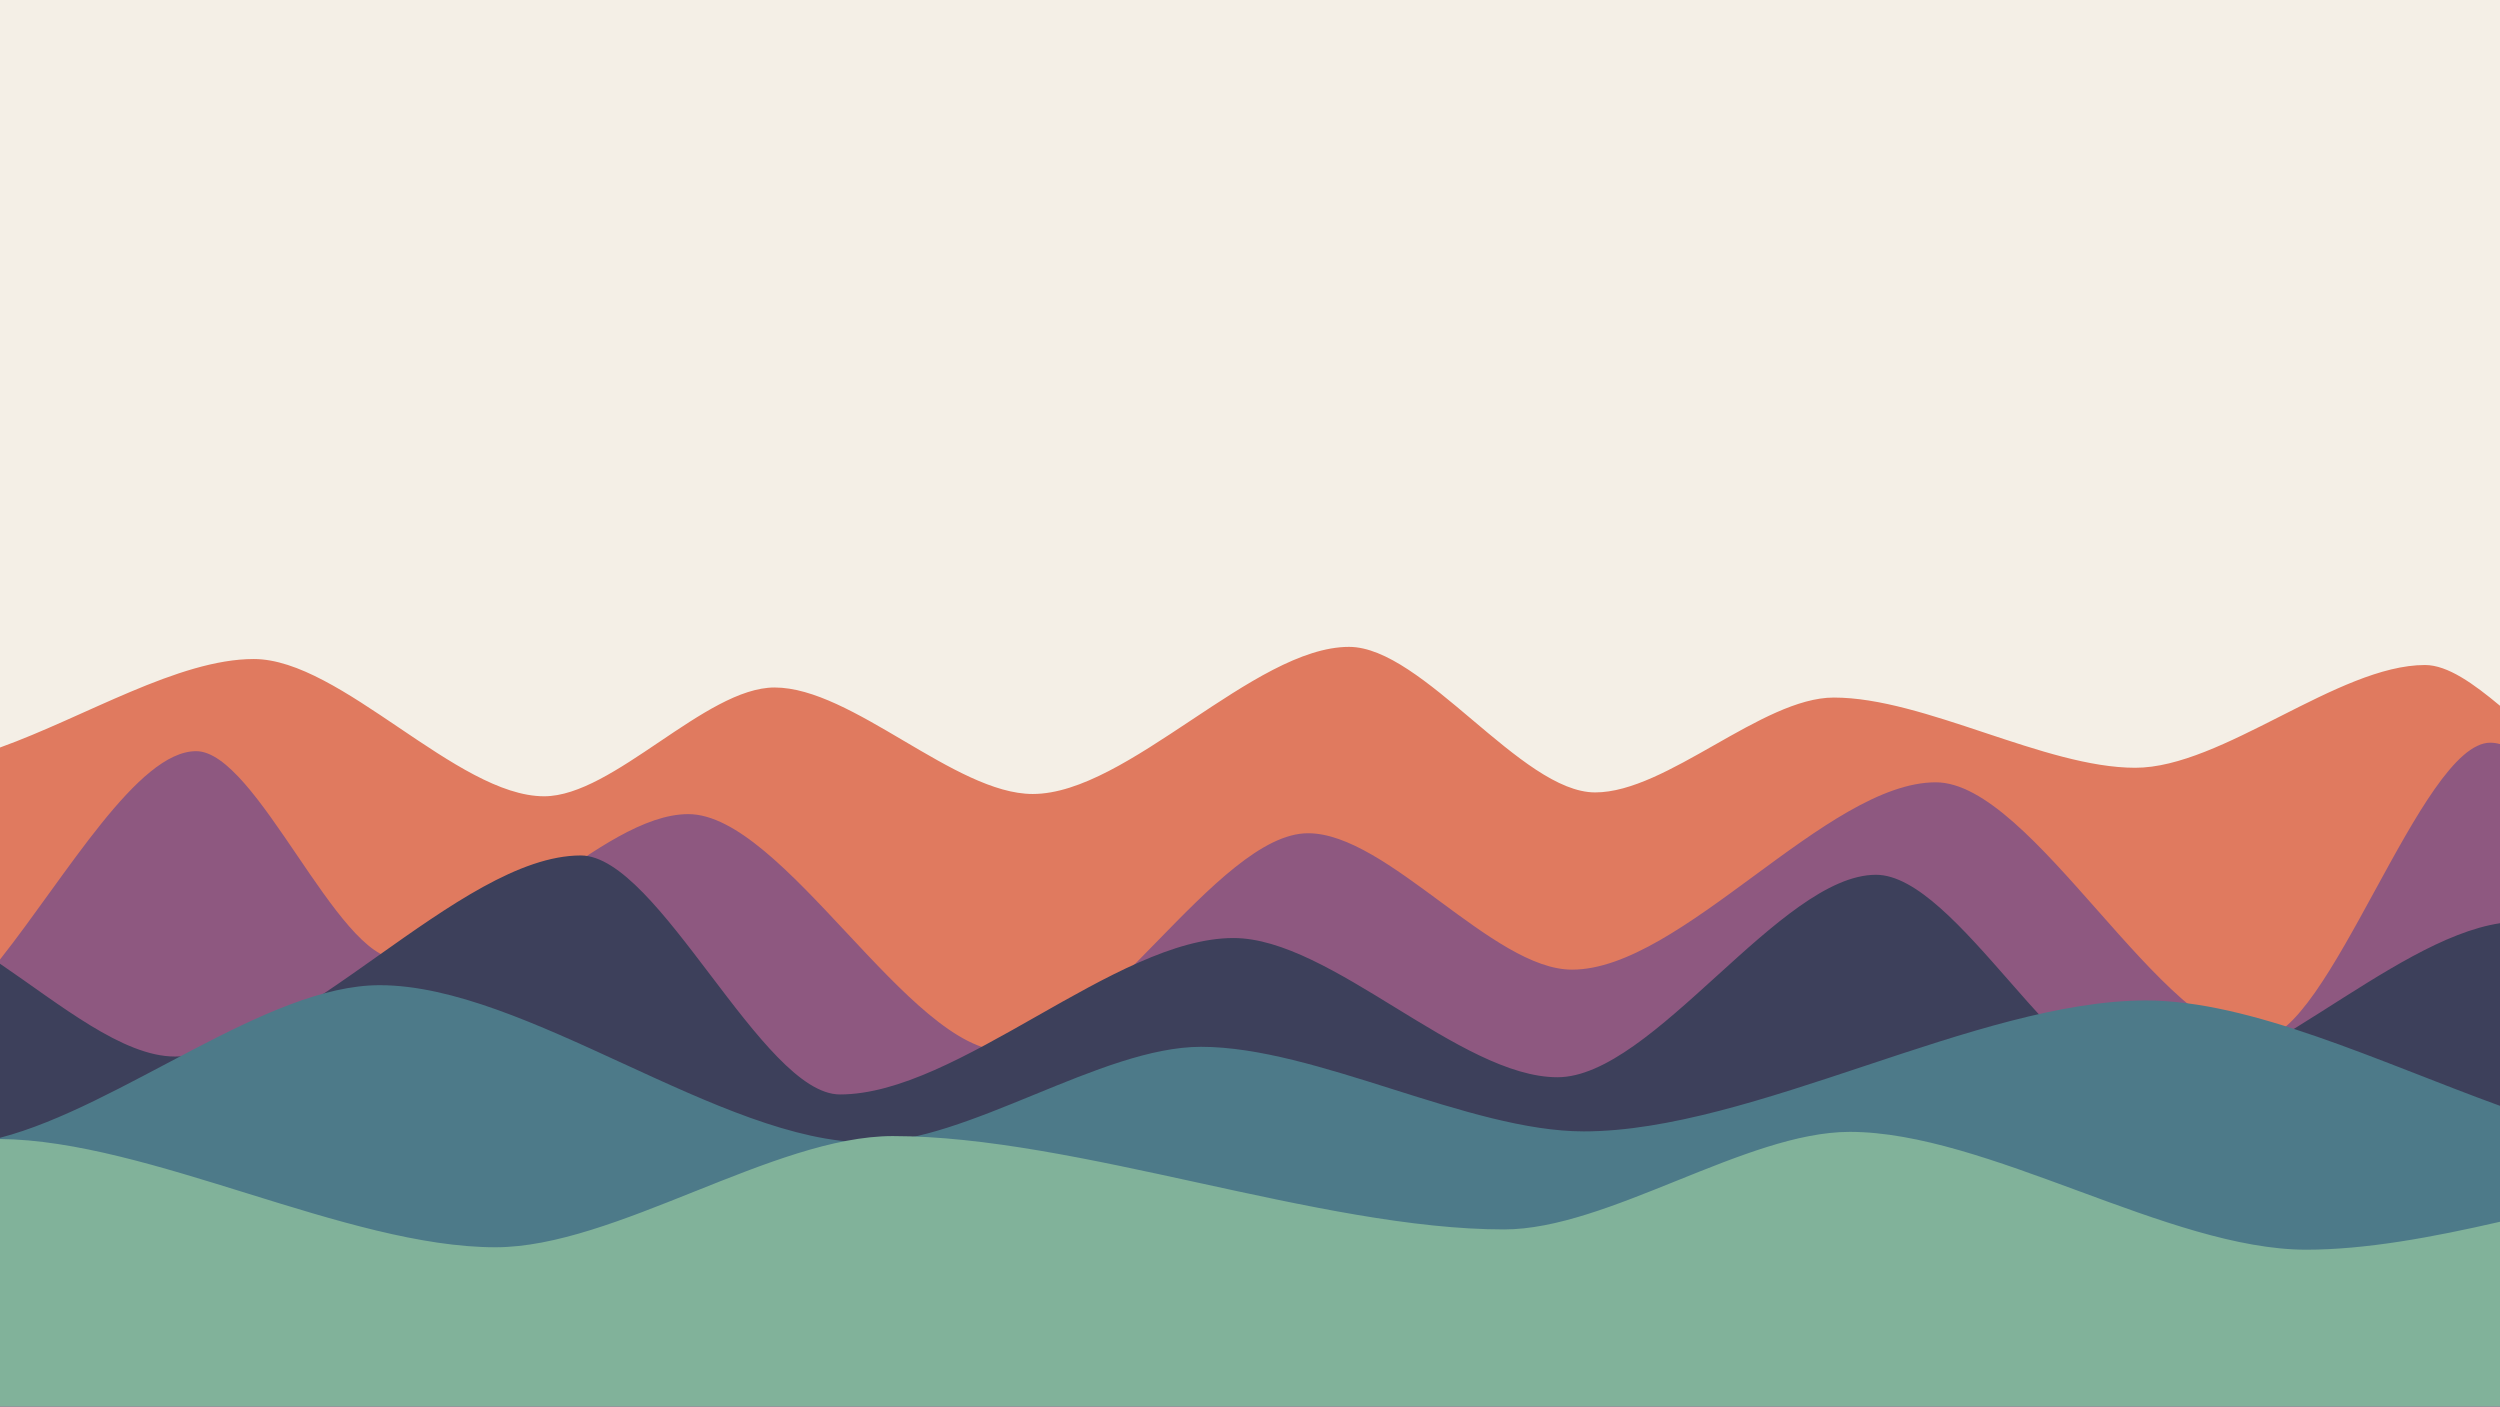
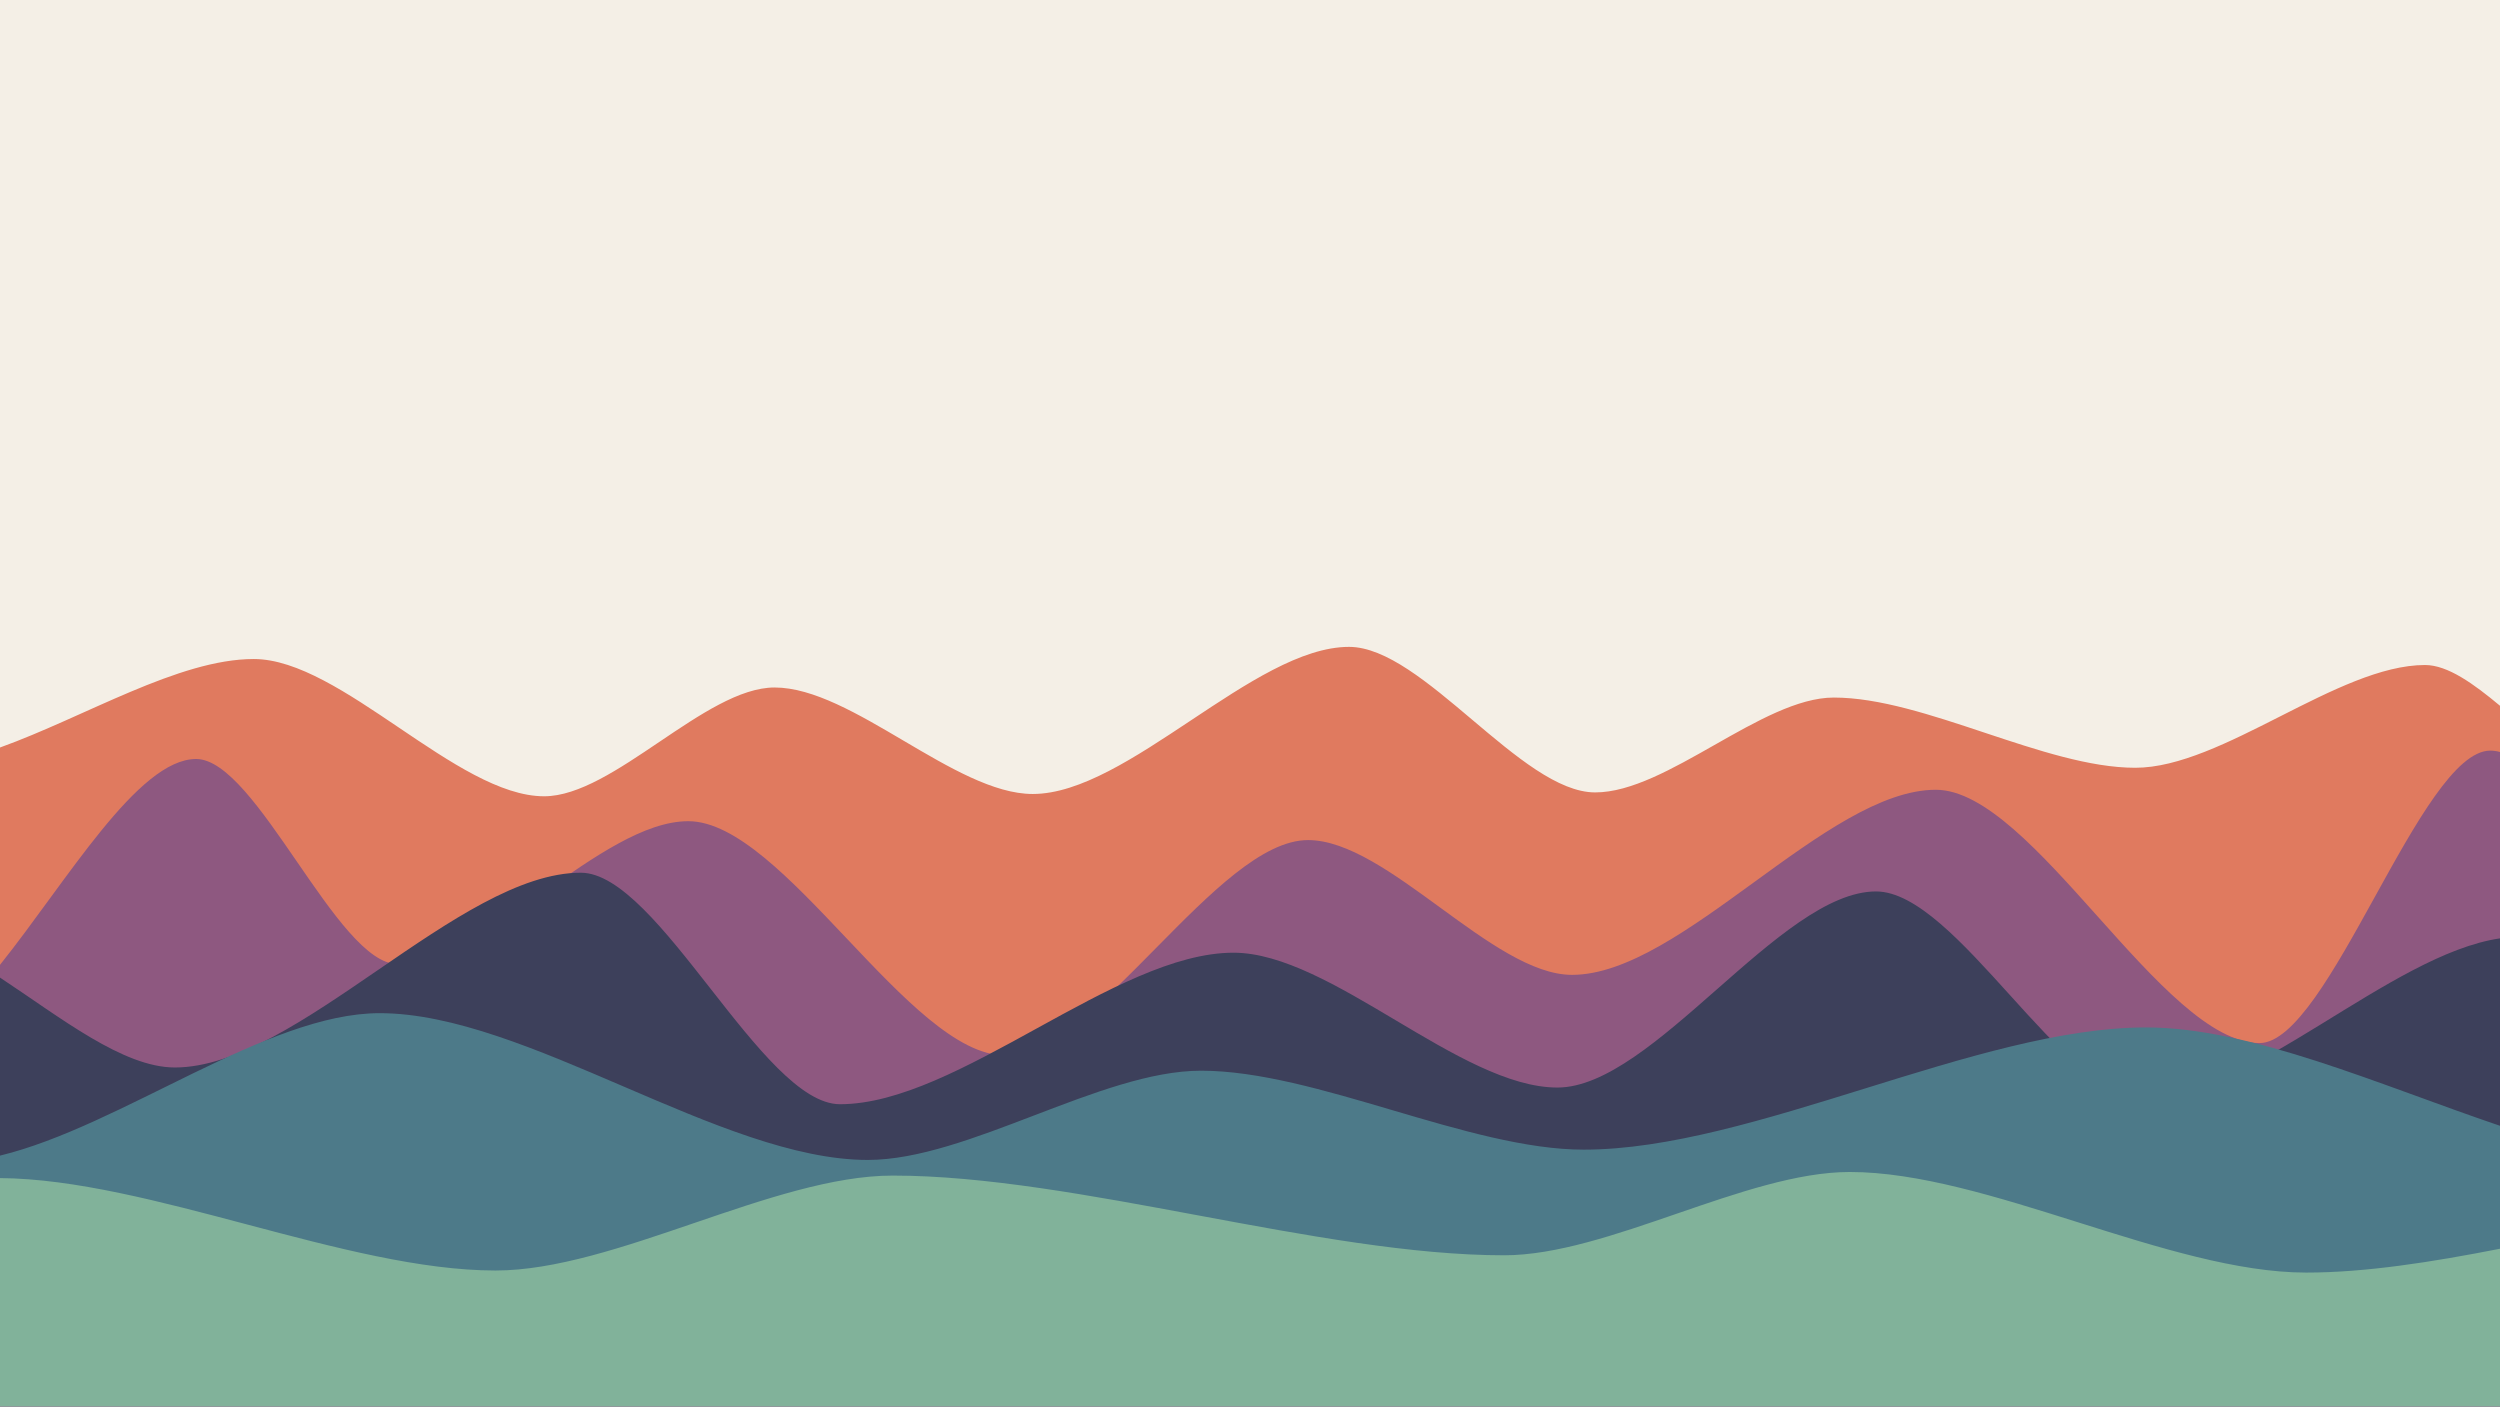
<svg xmlns="http://www.w3.org/2000/svg" width="5120" height="2880" viewBox="0 0 5120 2880">
  <rect width="5120" height="2880" fill="#f4efe6" />
  <path d="M0 2880L0 1530.9C173.95 1468.29 365.73 1349.68 519.73 1349.68C698.13 1349.68 935.99 1630.78 1114.39 1630.78C1255.97 1630.78 1444.75 1407.98 1586.34 1407.98C1744.94 1407.98 1956.4 1626.07 2115 1626.07C2309.33 1626.07 2568.45 1324.8 2762.79 1324.8C2914.02 1324.8 3115.65 1622.86 3266.88 1622.86C3413.5 1622.86 3609.01 1428.59 3755.64 1428.59C3940.86 1428.59 4187.82 1572.39 4373.04 1572.39C4551.06 1572.39 4788.42 1361.95 4966.43 1361.95C5012.97 1361.95 5065.93 1400.37 5120 1445.43L5120 2880Z" fill="#e07a5f" />
-   <path d="M0 2880L0 1965.09C137.12 1791.56 282.46 1538.39 401.68 1538.39C525.45 1538.39 690.48 1963.51 814.25 1963.51C992.86 1963.51 1231.01 1667.31 1409.62 1667.31C1604.02 1667.31 1863.22 2152.57 2057.62 2152.57C2244 2152.57 2492.52 1706.47 2678.9 1706.47C2841.09 1706.47 3057.34 1985.83 3219.53 1985.83C3443.04 1985.83 3741.05 1602.17 3964.56 1602.17C4163.41 1602.17 4428.55 2127.23 4627.4 2127.23C4769.2 2127.23 4958.27 1521.03 5100.08 1521.03C5106.62 1521.03 5113.27 1522.02 5120 1523.92L5120 2880Z" fill="#8e5880" />
-   <path d="M0 2880L0 1973.72C123.58 2057.77 251.6 2163.77 358.18 2163.77C607.57 2163.77 940.08 1751.98 1189.47 1751.98C1348.69 1751.98 1560.99 2241.43 1720.22 2241.43C1962 2241.43 2284.37 1921.09 2526.15 1921.09C2725.19 1921.09 2990.58 2206.19 3189.63 2206.19C3385.35 2206.19 3646.32 1791.56 3842.05 1791.56C4006.57 1791.56 4225.93 2229.64 4390.45 2229.64C4608.22 2229.64 4894.49 1925.14 5120 1890.75L5120 2880Z" fill="#3d405b" />
-   <path d="M0 2880L0 2330.16C248.46 2265.65 546.48 2017.66 777.51 2017.66C1077.42 2017.66 1477.31 2339.65 1777.22 2339.65C1981.97 2339.65 2254.97 2143.87 2459.72 2143.87C2694.83 2143.87 3008.31 2317.08 3243.42 2317.08C3588.9 2317.08 4049.53 2048.94 4395 2048.94C4610.32 2048.94 4871.64 2174.53 5120 2264.74L5120 2880Z" fill="#4d7a89" />
-   <path d="M0 2880L0 2332.72C305.48 2335.31 710.61 2554.41 1014.91 2554.41C1258.93 2554.41 1584.3 2326.69 1828.32 2326.69C2203.94 2326.69 2704.77 2517.89 3080.39 2517.89C3292.75 2517.89 3575.89 2318.07 3788.25 2318.07C4068.71 2318.07 4442.67 2559.38 4723.13 2559.38C4844.38 2559.38 4980.15 2534.3 5120 2502.18L5120 2880Z" fill="#81b29a" />
+   <path d="M0 2880L0 1976.01C137.12 1804.57 282.46 1554.42 401.68 1554.42C525.45 1554.42 690.48 1974.46 814.25 1974.46C992.86 1974.46 1231.01 1681.8 1409.62 1681.8C1604.02 1681.8 1863.22 2161.26 2057.62 2161.26C2244 2161.26 2492.52 1720.49 2678.9 1720.49C2841.09 1720.49 3057.34 1996.51 3219.53 1996.51C3443.04 1996.51 3741.05 1617.44 3964.56 1617.44C4163.41 1617.44 4428.55 2136.22 4627.4 2136.22C4769.2 2136.22 4958.27 1537.26 5100.08 1537.26C5106.62 1537.26 5113.27 1538.24 5120 1540.12L5120 2880Z" fill="#8e5880" />
+   <path d="M0 2880L0 2002.11C123.58 2083.53 251.6 2186.21 358.18 2186.21C607.57 2186.21 940.08 1787.32 1189.47 1787.32C1348.69 1787.32 1560.99 2261.44 1720.22 2261.44C1962 2261.44 2284.37 1951.13 2526.15 1951.13C2725.19 1951.13 2990.58 2227.3 3189.63 2227.3C3385.35 2227.3 3646.32 1825.66 3842.05 1825.66C4006.57 1825.66 4225.93 2250.01 4390.45 2250.01C4608.22 2250.01 4894.49 1955.05 5120 1921.74L5120 2880Z" fill="#3d405b" />
+   <path d="M0 2880L0 2366.71C248.46 2306.48 546.48 2074.97 777.51 2074.97C1077.42 2074.97 1477.31 2375.57 1777.22 2375.57C1981.97 2375.57 2254.97 2192.79 2459.72 2192.79C2694.83 2192.79 3008.31 2354.49 3243.42 2354.49C3588.9 2354.49 4049.53 2104.17 4395 2104.17C4610.32 2104.17 4871.64 2221.41 5120 2305.63L5120 2880Z" fill="#4d7a89" />
+   <path d="M0 2880L0 2412.74C305.48 2414.95 710.61 2602.02 1014.91 2602.02C1258.93 2602.02 1584.3 2407.59 1828.32 2407.59C2203.94 2407.59 2704.77 2570.83 3080.39 2570.83C3292.75 2570.83 3575.89 2400.23 3788.25 2400.23C4068.71 2400.23 4442.67 2606.26 4723.13 2606.26C4844.38 2606.26 4980.15 2584.85 5120 2557.42L5120 2880Z" fill="#81b29a" />
</svg>
